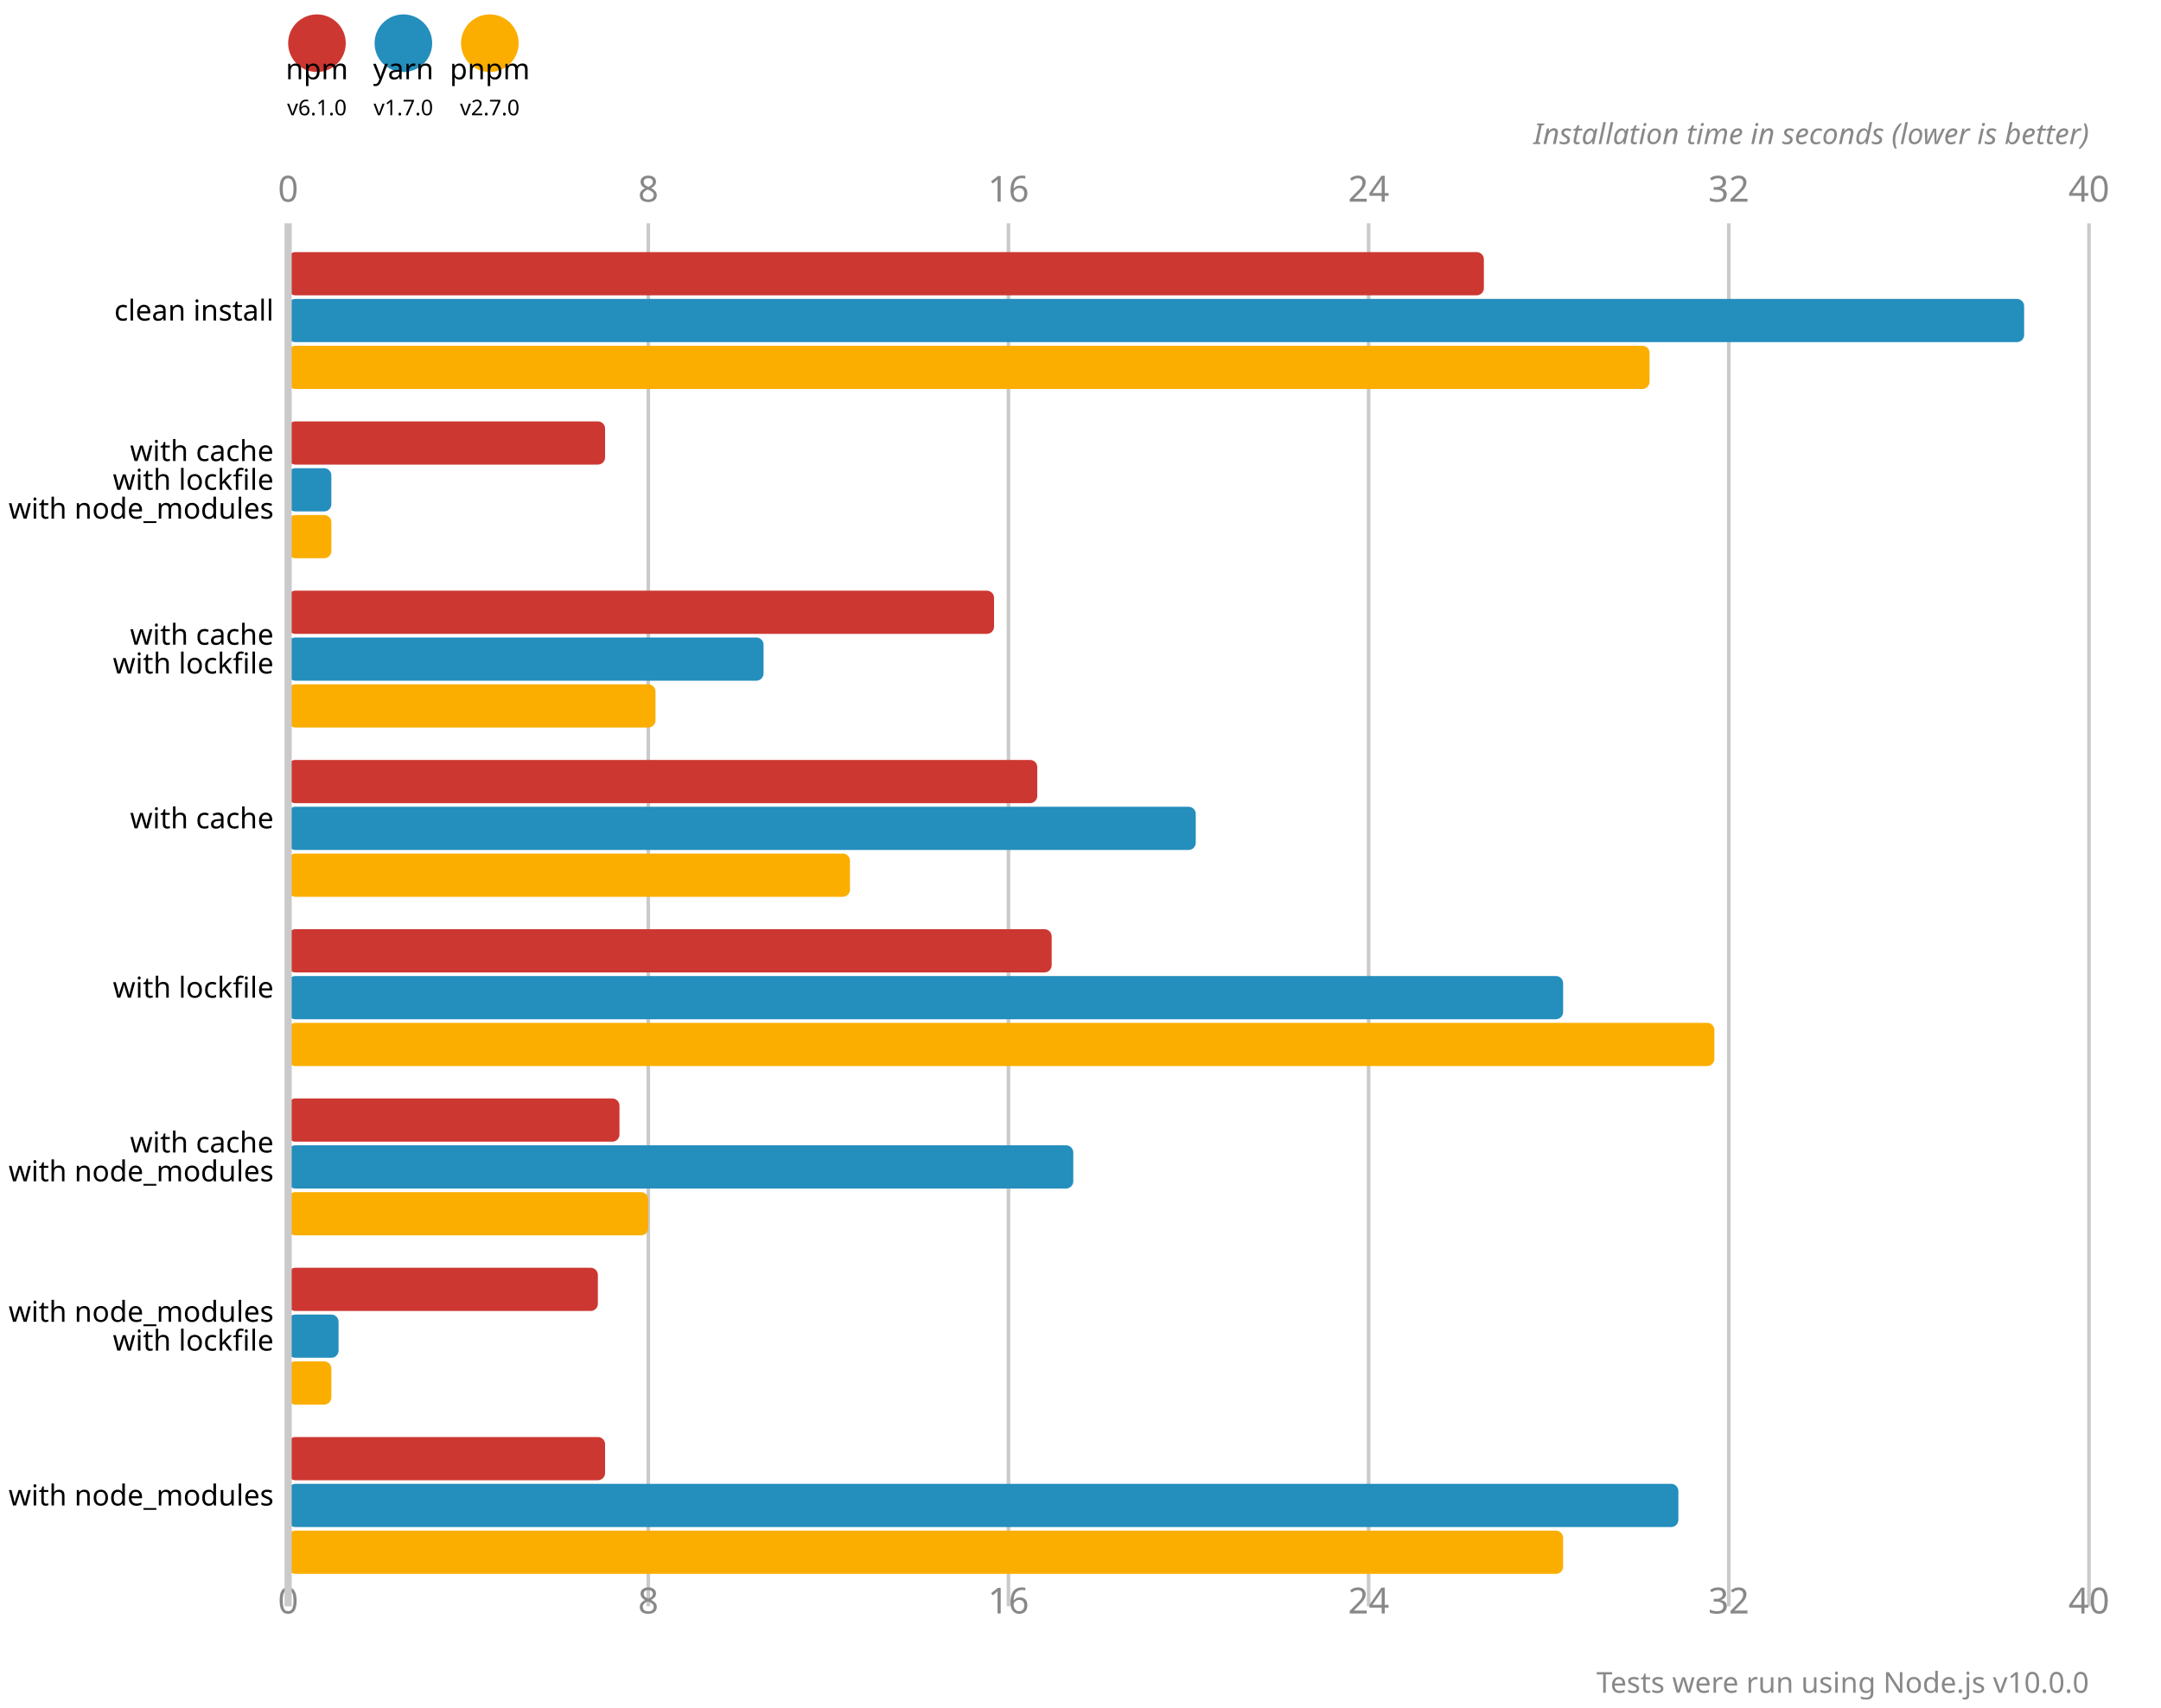
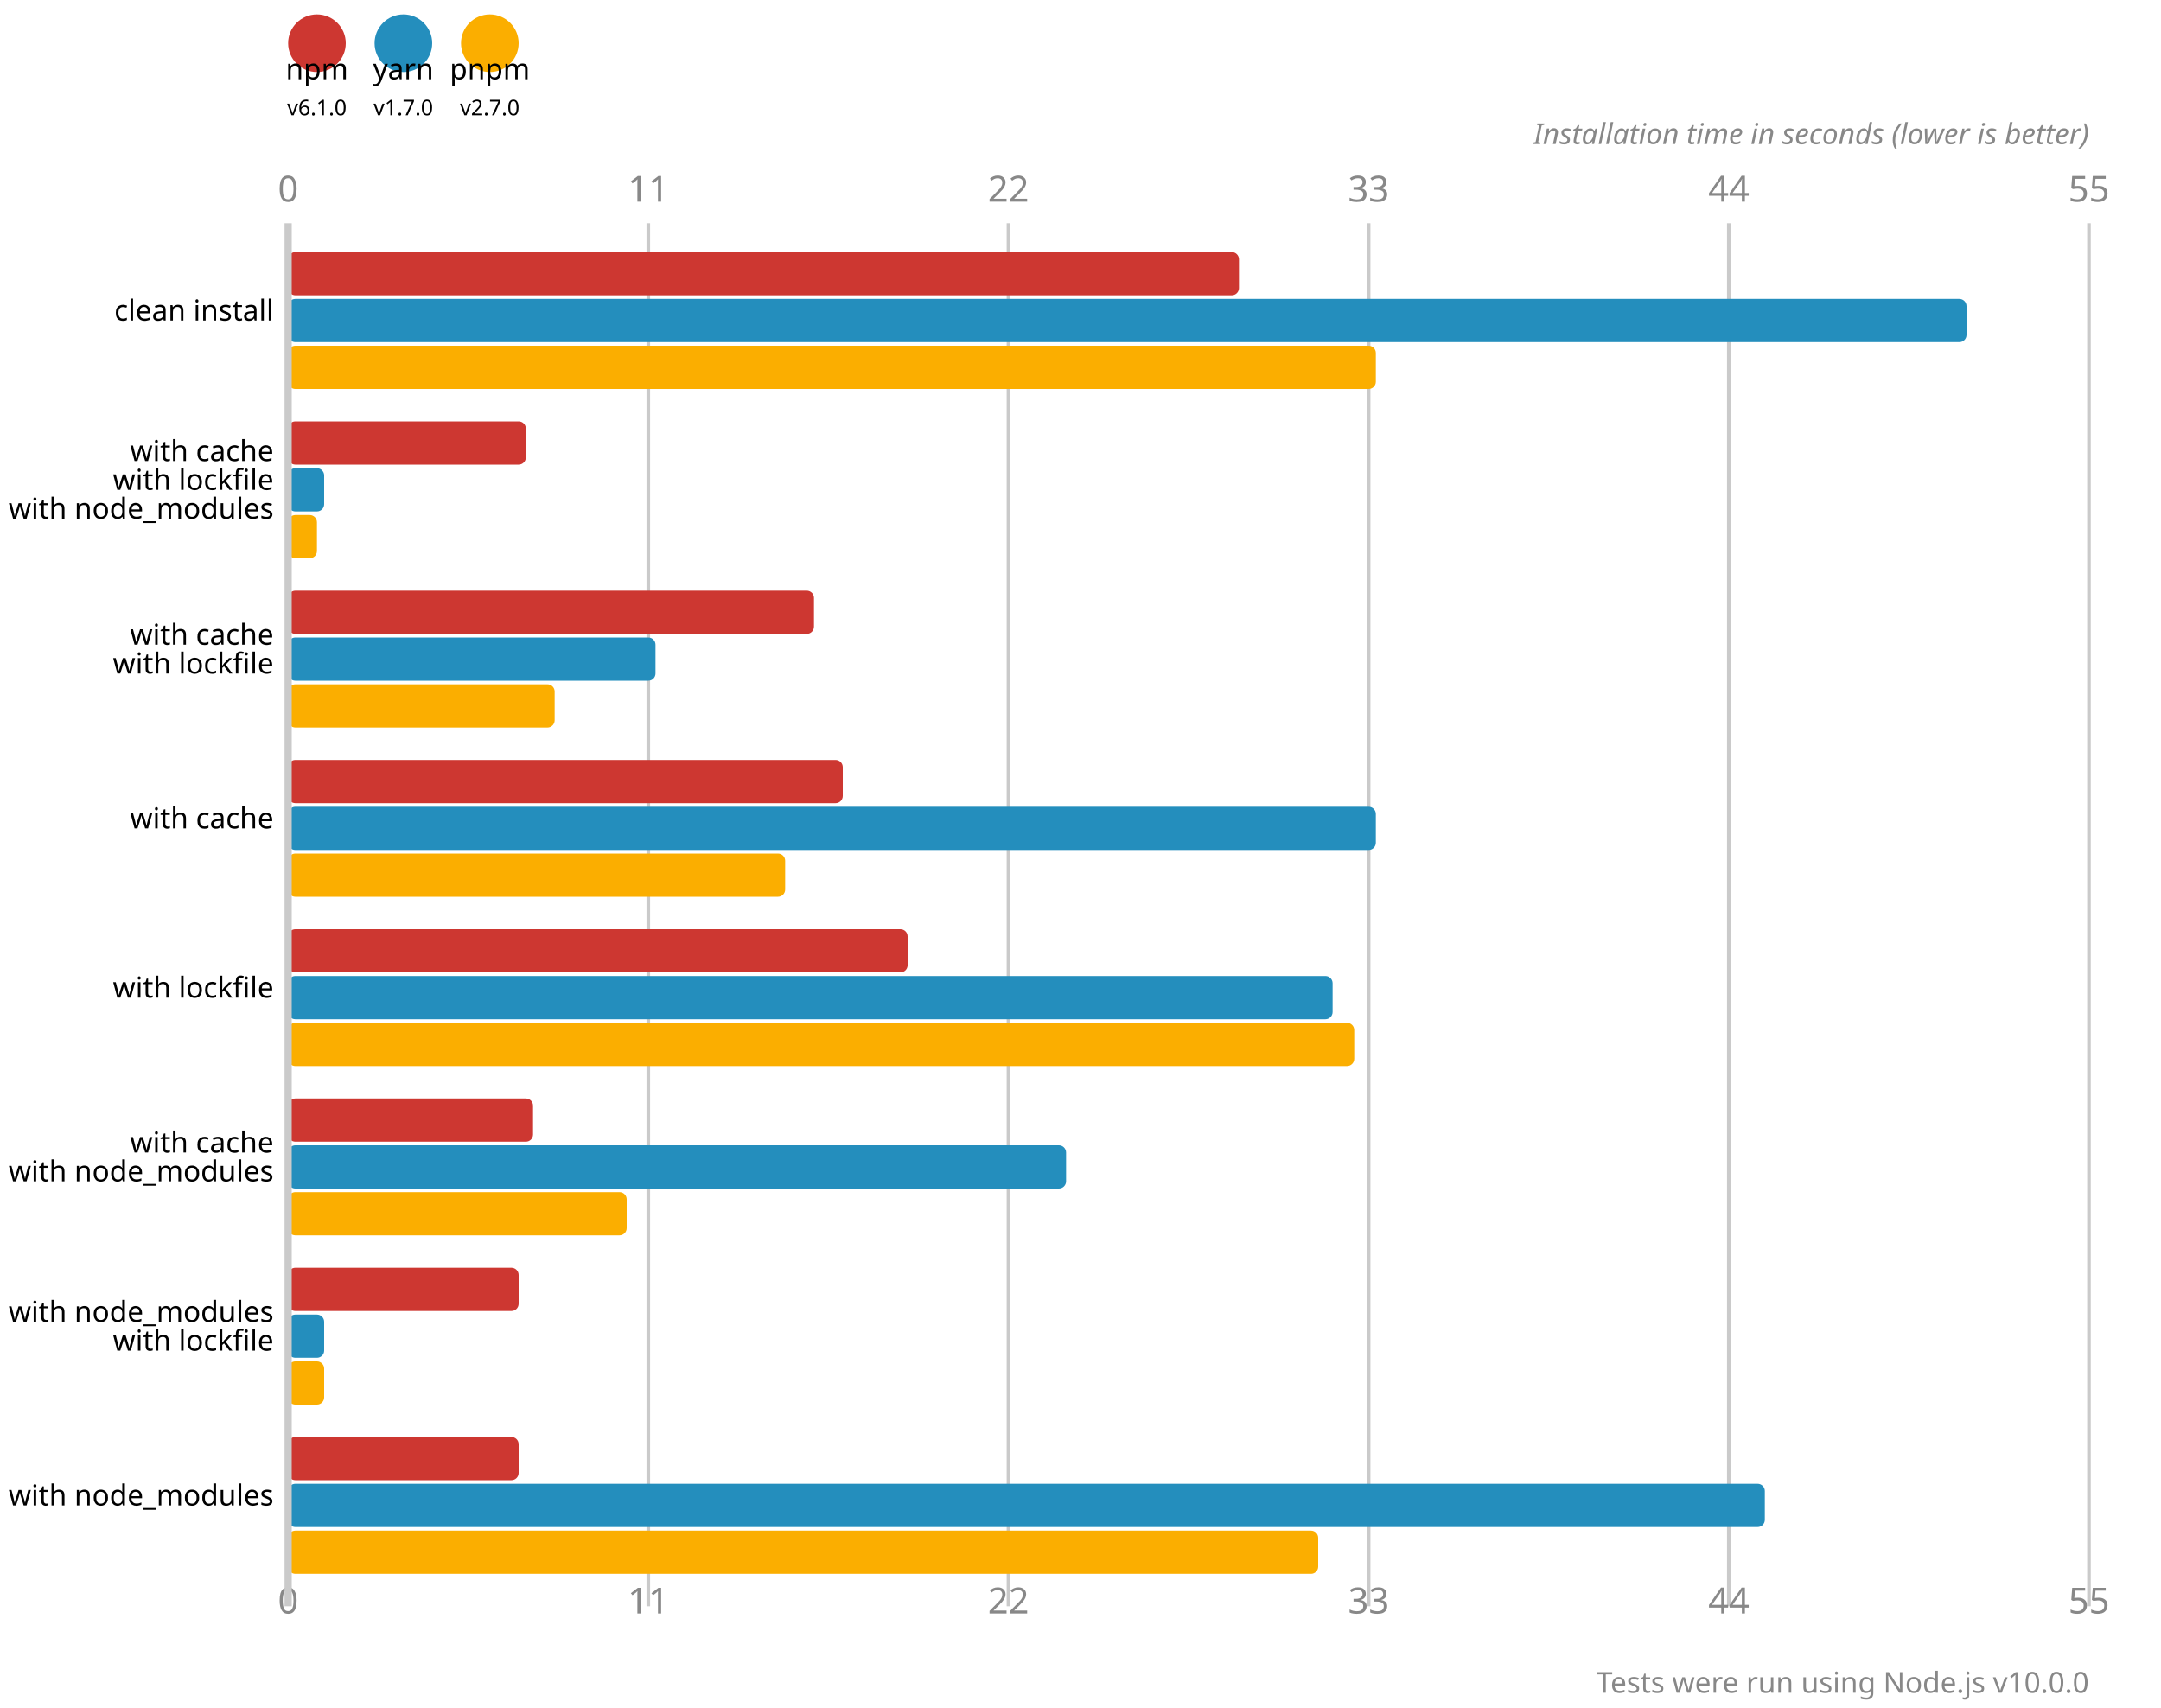
<svg xmlns="http://www.w3.org/2000/svg" version="1.1" viewBox="0 0 300 237">
  <circle cx="44" cy="6" r="4" fill="#cd3731" />
  <text x="44" y="11" font-size="4" font-family="system-ui" alignment-baseline="hanging" text-anchor="middle">npm</text>
  <text x="44" y="16" font-size="3" font-family="system-ui" alignment-baseline="hanging" text-anchor="middle">v6.1.0</text>
  <circle cx="56" cy="6" r="4" fill="#248ebd" />
  <text x="56" y="11" font-size="4" font-family="system-ui" alignment-baseline="hanging" text-anchor="middle">yarn</text>
  <text x="56" y="16" font-size="3" font-family="system-ui" alignment-baseline="hanging" text-anchor="middle">v1.7.0</text>
  <circle cx="68" cy="6" r="4" fill="#fbae00" />
  <text x="68" y="11" font-size="4" font-family="system-ui" alignment-baseline="hanging" text-anchor="middle">pnpm</text>
  <text x="68" y="16" font-size="3" font-family="system-ui" alignment-baseline="hanging" text-anchor="middle">v2.7.0</text>
  <text x="40" y="28" fill="#888" font-size="5" font-family="system-ui" text-anchor="middle">0</text>
  <text x="40" y="224" fill="#888" font-size="5" font-family="system-ui" text-anchor="middle" alignment-baseline="hanging">0</text>
  <line x1="90" y1="31" x2="90" y2="223" stroke-width="0.5" stroke="#cacaca" />
-   <text x="90" y="28" fill="#888" font-size="5" font-family="system-ui" text-anchor="middle">8</text>
-   <text x="90" y="224" fill="#888" font-size="5" font-family="system-ui" text-anchor="middle" alignment-baseline="hanging">8</text>
+   <text x="90" y="28" fill="#888" font-size="5" font-family="system-ui" text-anchor="middle">11</text>
+   <text x="90" y="224" fill="#888" font-size="5" font-family="system-ui" text-anchor="middle" alignment-baseline="hanging">11</text>
  <line x1="140" y1="31" x2="140" y2="223" stroke-width="0.5" stroke="#cacaca" />
-   <text x="140" y="28" fill="#888" font-size="5" font-family="system-ui" text-anchor="middle">16</text>
-   <text x="140" y="224" fill="#888" font-size="5" font-family="system-ui" text-anchor="middle" alignment-baseline="hanging">16</text>
+   <text x="140" y="28" fill="#888" font-size="5" font-family="system-ui" text-anchor="middle">22</text>
+   <text x="140" y="224" fill="#888" font-size="5" font-family="system-ui" text-anchor="middle" alignment-baseline="hanging">22</text>
  <line x1="190" y1="31" x2="190" y2="223" stroke-width="0.5" stroke="#cacaca" />
-   <text x="190" y="28" fill="#888" font-size="5" font-family="system-ui" text-anchor="middle">24</text>
-   <text x="190" y="224" fill="#888" font-size="5" font-family="system-ui" text-anchor="middle" alignment-baseline="hanging">24</text>
+   <text x="190" y="28" fill="#888" font-size="5" font-family="system-ui" text-anchor="middle">33</text>
+   <text x="190" y="224" fill="#888" font-size="5" font-family="system-ui" text-anchor="middle" alignment-baseline="hanging">33</text>
  <line x1="240" y1="31" x2="240" y2="223" stroke-width="0.5" stroke="#cacaca" />
-   <text x="240" y="28" fill="#888" font-size="5" font-family="system-ui" text-anchor="middle">32</text>
-   <text x="240" y="224" fill="#888" font-size="5" font-family="system-ui" text-anchor="middle" alignment-baseline="hanging">32</text>
+   <text x="240" y="28" fill="#888" font-size="5" font-family="system-ui" text-anchor="middle">44</text>
+   <text x="240" y="224" fill="#888" font-size="5" font-family="system-ui" text-anchor="middle" alignment-baseline="hanging">44</text>
  <line x1="290" y1="31" x2="290" y2="223" stroke-width="0.5" stroke="#cacaca" />
-   <text x="290" y="28" fill="#888" font-size="5" font-family="system-ui" text-anchor="middle">40</text>
-   <text x="290" y="224" fill="#888" font-size="5" font-family="system-ui" text-anchor="middle" alignment-baseline="hanging">40</text>
+   <text x="290" y="28" fill="#888" font-size="5" font-family="system-ui" text-anchor="middle">55</text>
+   <text x="290" y="224" fill="#888" font-size="5" font-family="system-ui" text-anchor="middle" alignment-baseline="hanging">55</text>
  <text x="290" y="20" font-size="4" font-family="system-ui" font-style="italic" text-anchor="end" fill="#888">Installation time in seconds (lower is better)</text>
-   <rect x="40" y="35" width="166" height="6" fill="#cd3731" rx="1" ry="1" />
-   <rect x="40" y="41.5" width="241" height="6" fill="#248ebd" rx="1" ry="1" />
-   <rect x="40" y="48" width="189" height="6" fill="#fbae00" rx="1" ry="1" />
-   <rect x="40" y="58.5" width="44" height="6" fill="#cd3731" rx="1" ry="1" />
-   <rect x="40" y="65" width="6" height="6" fill="#248ebd" rx="1" ry="1" />
-   <rect x="40" y="71.5" width="6" height="6" fill="#fbae00" rx="1" ry="1" />
-   <rect x="40" y="82" width="98" height="6" fill="#cd3731" rx="1" ry="1" />
-   <rect x="40" y="88.5" width="66" height="6" fill="#248ebd" rx="1" ry="1" />
-   <rect x="40" y="95" width="51" height="6" fill="#fbae00" rx="1" ry="1" />
-   <rect x="40" y="105.5" width="104" height="6" fill="#cd3731" rx="1" ry="1" />
-   <rect x="40" y="112" width="126" height="6" fill="#248ebd" rx="1" ry="1" />
-   <rect x="40" y="118.5" width="78" height="6" fill="#fbae00" rx="1" ry="1" />
-   <rect x="40" y="129" width="106" height="6" fill="#cd3731" rx="1" ry="1" />
-   <rect x="40" y="135.5" width="177" height="6" fill="#248ebd" rx="1" ry="1" />
-   <rect x="40" y="142" width="198" height="6" fill="#fbae00" rx="1" ry="1" />
-   <rect x="40" y="152.5" width="46" height="6" fill="#cd3731" rx="1" ry="1" />
-   <rect x="40" y="159" width="109" height="6" fill="#248ebd" rx="1" ry="1" />
-   <rect x="40" y="165.5" width="50" height="6" fill="#fbae00" rx="1" ry="1" />
-   <rect x="40" y="176" width="43" height="6" fill="#cd3731" rx="1" ry="1" />
-   <rect x="40" y="182.5" width="7" height="6" fill="#248ebd" rx="1" ry="1" />
-   <rect x="40" y="189" width="6" height="6" fill="#fbae00" rx="1" ry="1" />
-   <rect x="40" y="199.5" width="44" height="6" fill="#cd3731" rx="1" ry="1" />
-   <rect x="40" y="206" width="193" height="6" fill="#248ebd" rx="1" ry="1" />
-   <rect x="40" y="212.5" width="177" height="6" fill="#fbae00" rx="1" ry="1" />
+   <rect x="40" y="35" width="132" height="6" fill="#cd3731" rx="1" ry="1" />
+   <rect x="40" y="41.5" width="233" height="6" fill="#248ebd" rx="1" ry="1" />
+   <rect x="40" y="48" width="151" height="6" fill="#fbae00" rx="1" ry="1" />
+   <rect x="40" y="58.5" width="33" height="6" fill="#cd3731" rx="1" ry="1" />
+   <rect x="40" y="65" width="5" height="6" fill="#248ebd" rx="1" ry="1" />
+   <rect x="40" y="71.5" width="4" height="6" fill="#fbae00" rx="1" ry="1" />
+   <rect x="40" y="82" width="73" height="6" fill="#cd3731" rx="1" ry="1" />
+   <rect x="40" y="88.5" width="51" height="6" fill="#248ebd" rx="1" ry="1" />
+   <rect x="40" y="95" width="37" height="6" fill="#fbae00" rx="1" ry="1" />
+   <rect x="40" y="105.5" width="77" height="6" fill="#cd3731" rx="1" ry="1" />
+   <rect x="40" y="112" width="151" height="6" fill="#248ebd" rx="1" ry="1" />
+   <rect x="40" y="118.5" width="69" height="6" fill="#fbae00" rx="1" ry="1" />
+   <rect x="40" y="129" width="86" height="6" fill="#cd3731" rx="1" ry="1" />
+   <rect x="40" y="135.5" width="145" height="6" fill="#248ebd" rx="1" ry="1" />
+   <rect x="40" y="142" width="148" height="6" fill="#fbae00" rx="1" ry="1" />
+   <rect x="40" y="152.5" width="34" height="6" fill="#cd3731" rx="1" ry="1" />
+   <rect x="40" y="159" width="108" height="6" fill="#248ebd" rx="1" ry="1" />
+   <rect x="40" y="165.5" width="47" height="6" fill="#fbae00" rx="1" ry="1" />
+   <rect x="40" y="176" width="32" height="6" fill="#cd3731" rx="1" ry="1" />
+   <rect x="40" y="182.5" width="5" height="6" fill="#248ebd" rx="1" ry="1" />
+   <rect x="40" y="189" width="5" height="6" fill="#fbae00" rx="1" ry="1" />
+   <rect x="40" y="199.5" width="32" height="6" fill="#cd3731" rx="1" ry="1" />
+   <rect x="40" y="206" width="205" height="6" fill="#248ebd" rx="1" ry="1" />
+   <rect x="40" y="212.5" width="143" height="6" fill="#fbae00" rx="1" ry="1" />
  <line x1="40" y1="31" x2="40" y2="223" stroke-width="1" stroke="#cacaca" />
  <text x="38" y="44.5" font-size="4" font-family="system-ui" alignment-baseline="middle" text-anchor="end">clean install</text>
  <text x="38" y="64" font-size="4" font-family="system-ui" alignment-baseline="middle" text-anchor="end">with cache</text>
  <text x="38" y="68" font-size="4" font-family="system-ui" alignment-baseline="middle" text-anchor="end">with lockfile</text>
  <text x="38" y="72" font-size="4" font-family="system-ui" alignment-baseline="middle" text-anchor="end">with node_modules</text>
  <text x="38" y="89.5" font-size="4" font-family="system-ui" alignment-baseline="middle" text-anchor="end">with cache</text>
  <text x="38" y="93.5" font-size="4" font-family="system-ui" alignment-baseline="middle" text-anchor="end">with lockfile</text>
  <text x="38" y="115" font-size="4" font-family="system-ui" alignment-baseline="middle" text-anchor="end">with cache</text>
  <text x="38" y="138.5" font-size="4" font-family="system-ui" alignment-baseline="middle" text-anchor="end">with lockfile</text>
  <text x="38" y="160" font-size="4" font-family="system-ui" alignment-baseline="middle" text-anchor="end">with cache</text>
  <text x="38" y="164" font-size="4" font-family="system-ui" alignment-baseline="middle" text-anchor="end">with node_modules</text>
  <text x="38" y="183.5" font-size="4" font-family="system-ui" alignment-baseline="middle" text-anchor="end">with node_modules</text>
  <text x="38" y="187.5" font-size="4" font-family="system-ui" alignment-baseline="middle" text-anchor="end">with lockfile</text>
  <text x="38" y="209" font-size="4" font-family="system-ui" alignment-baseline="middle" text-anchor="end">with node_modules</text>
  <text x="290" y="235" font-size="4" font-family="system-ui" text-anchor="end" fill="#888">Tests were run using Node.js v10.0.0</text>
</svg>
